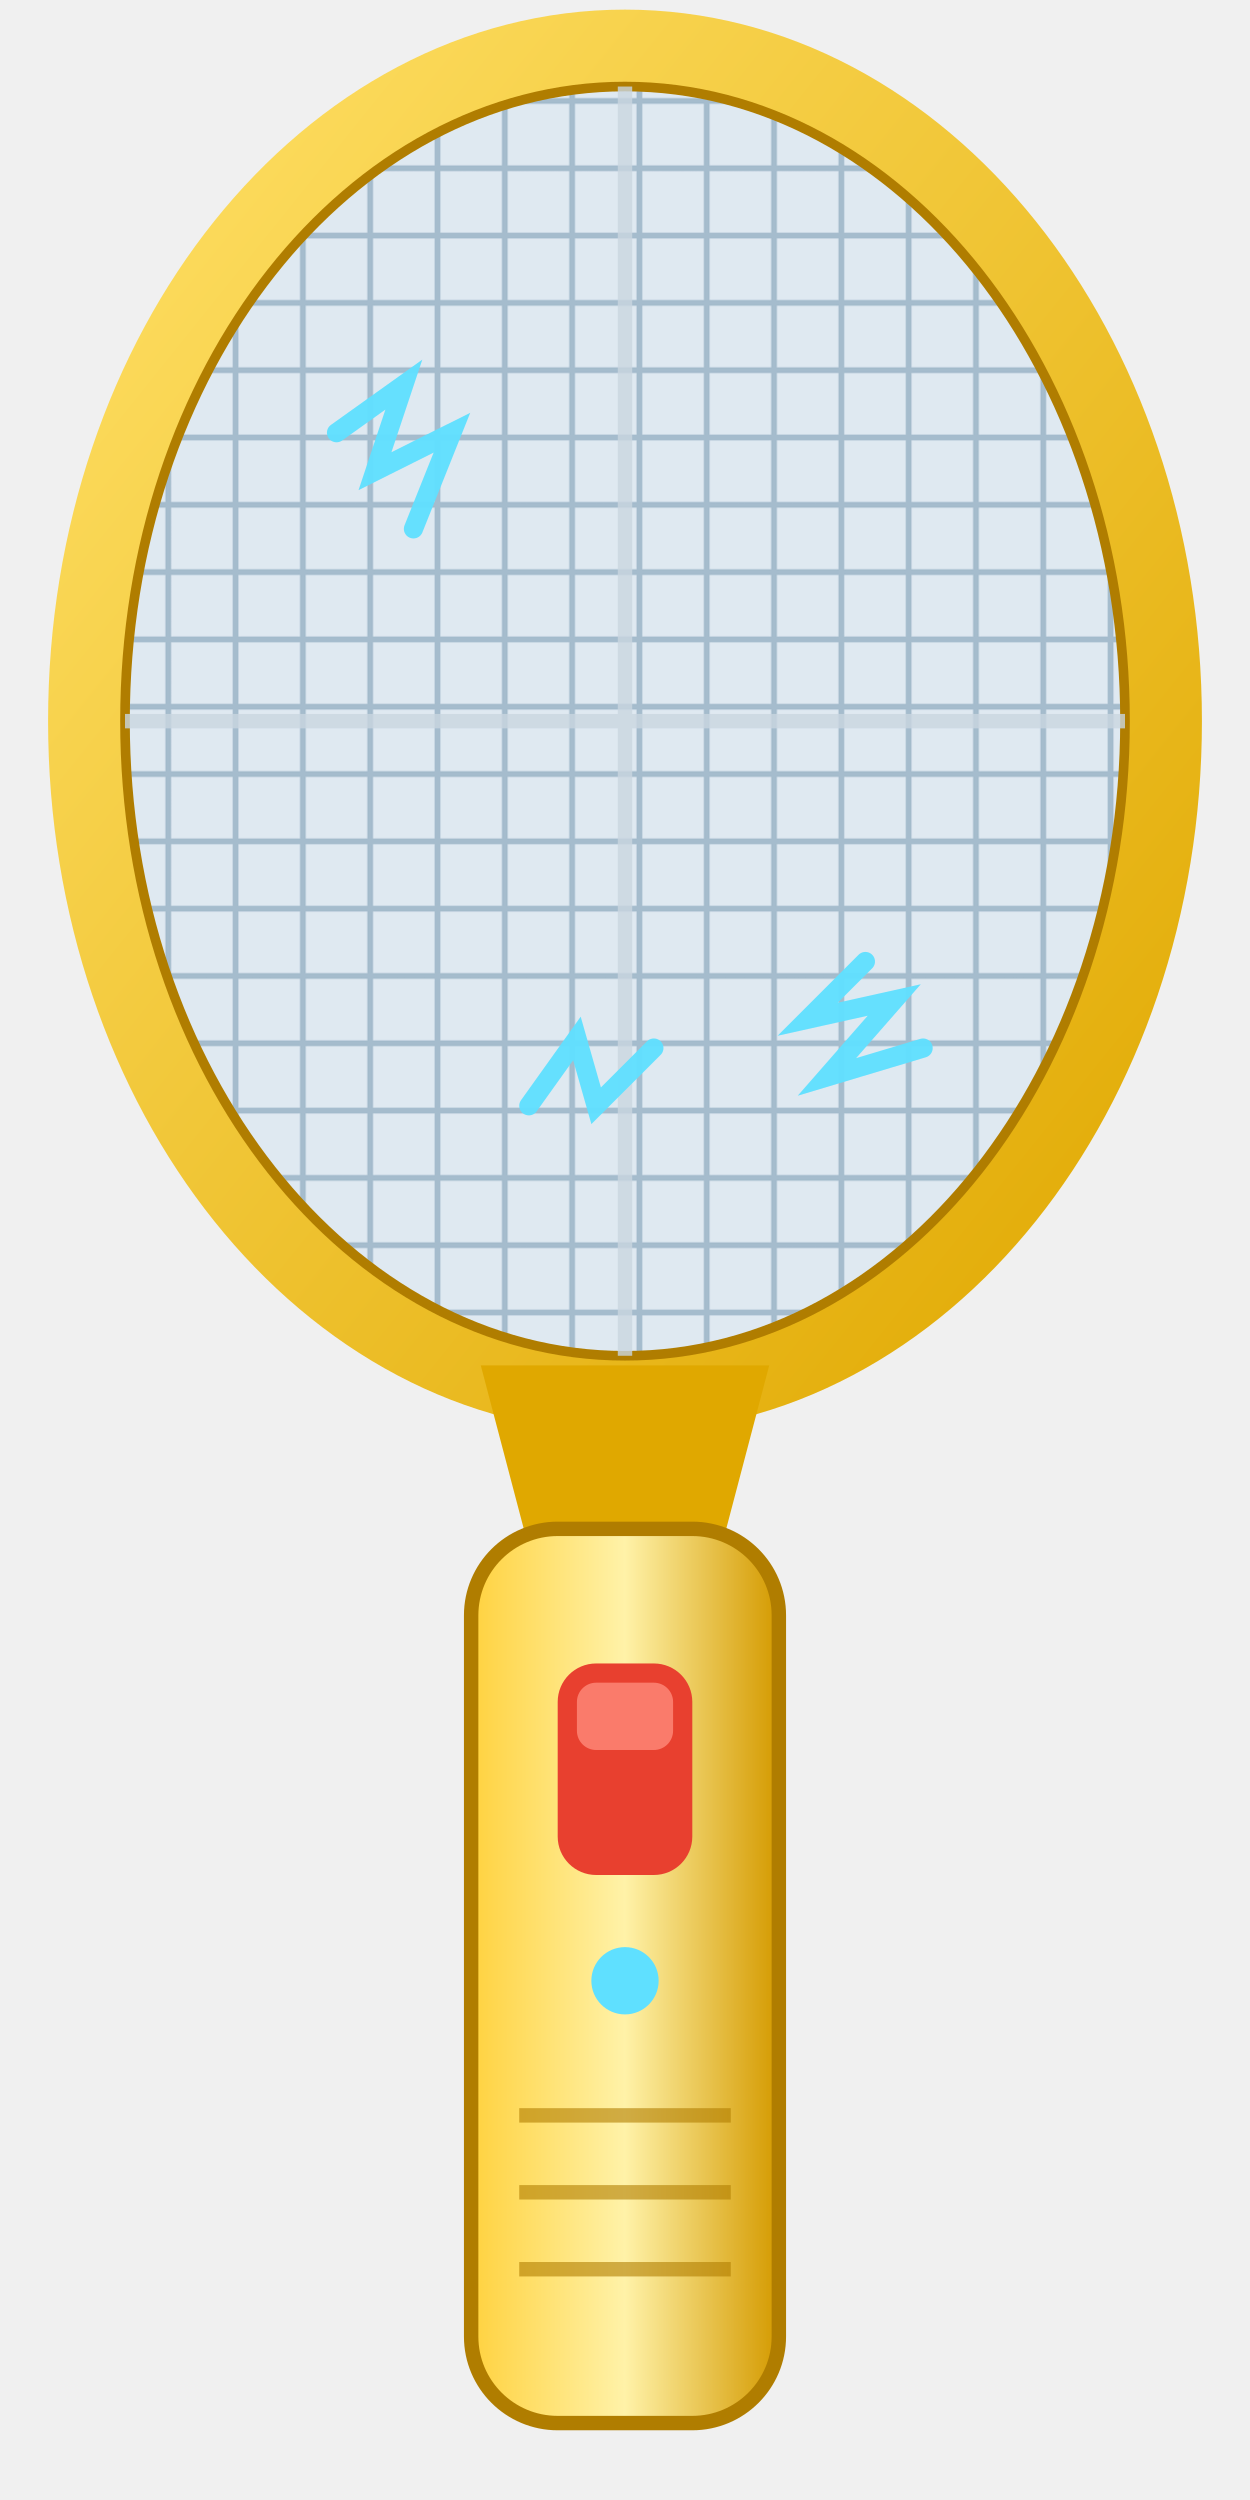
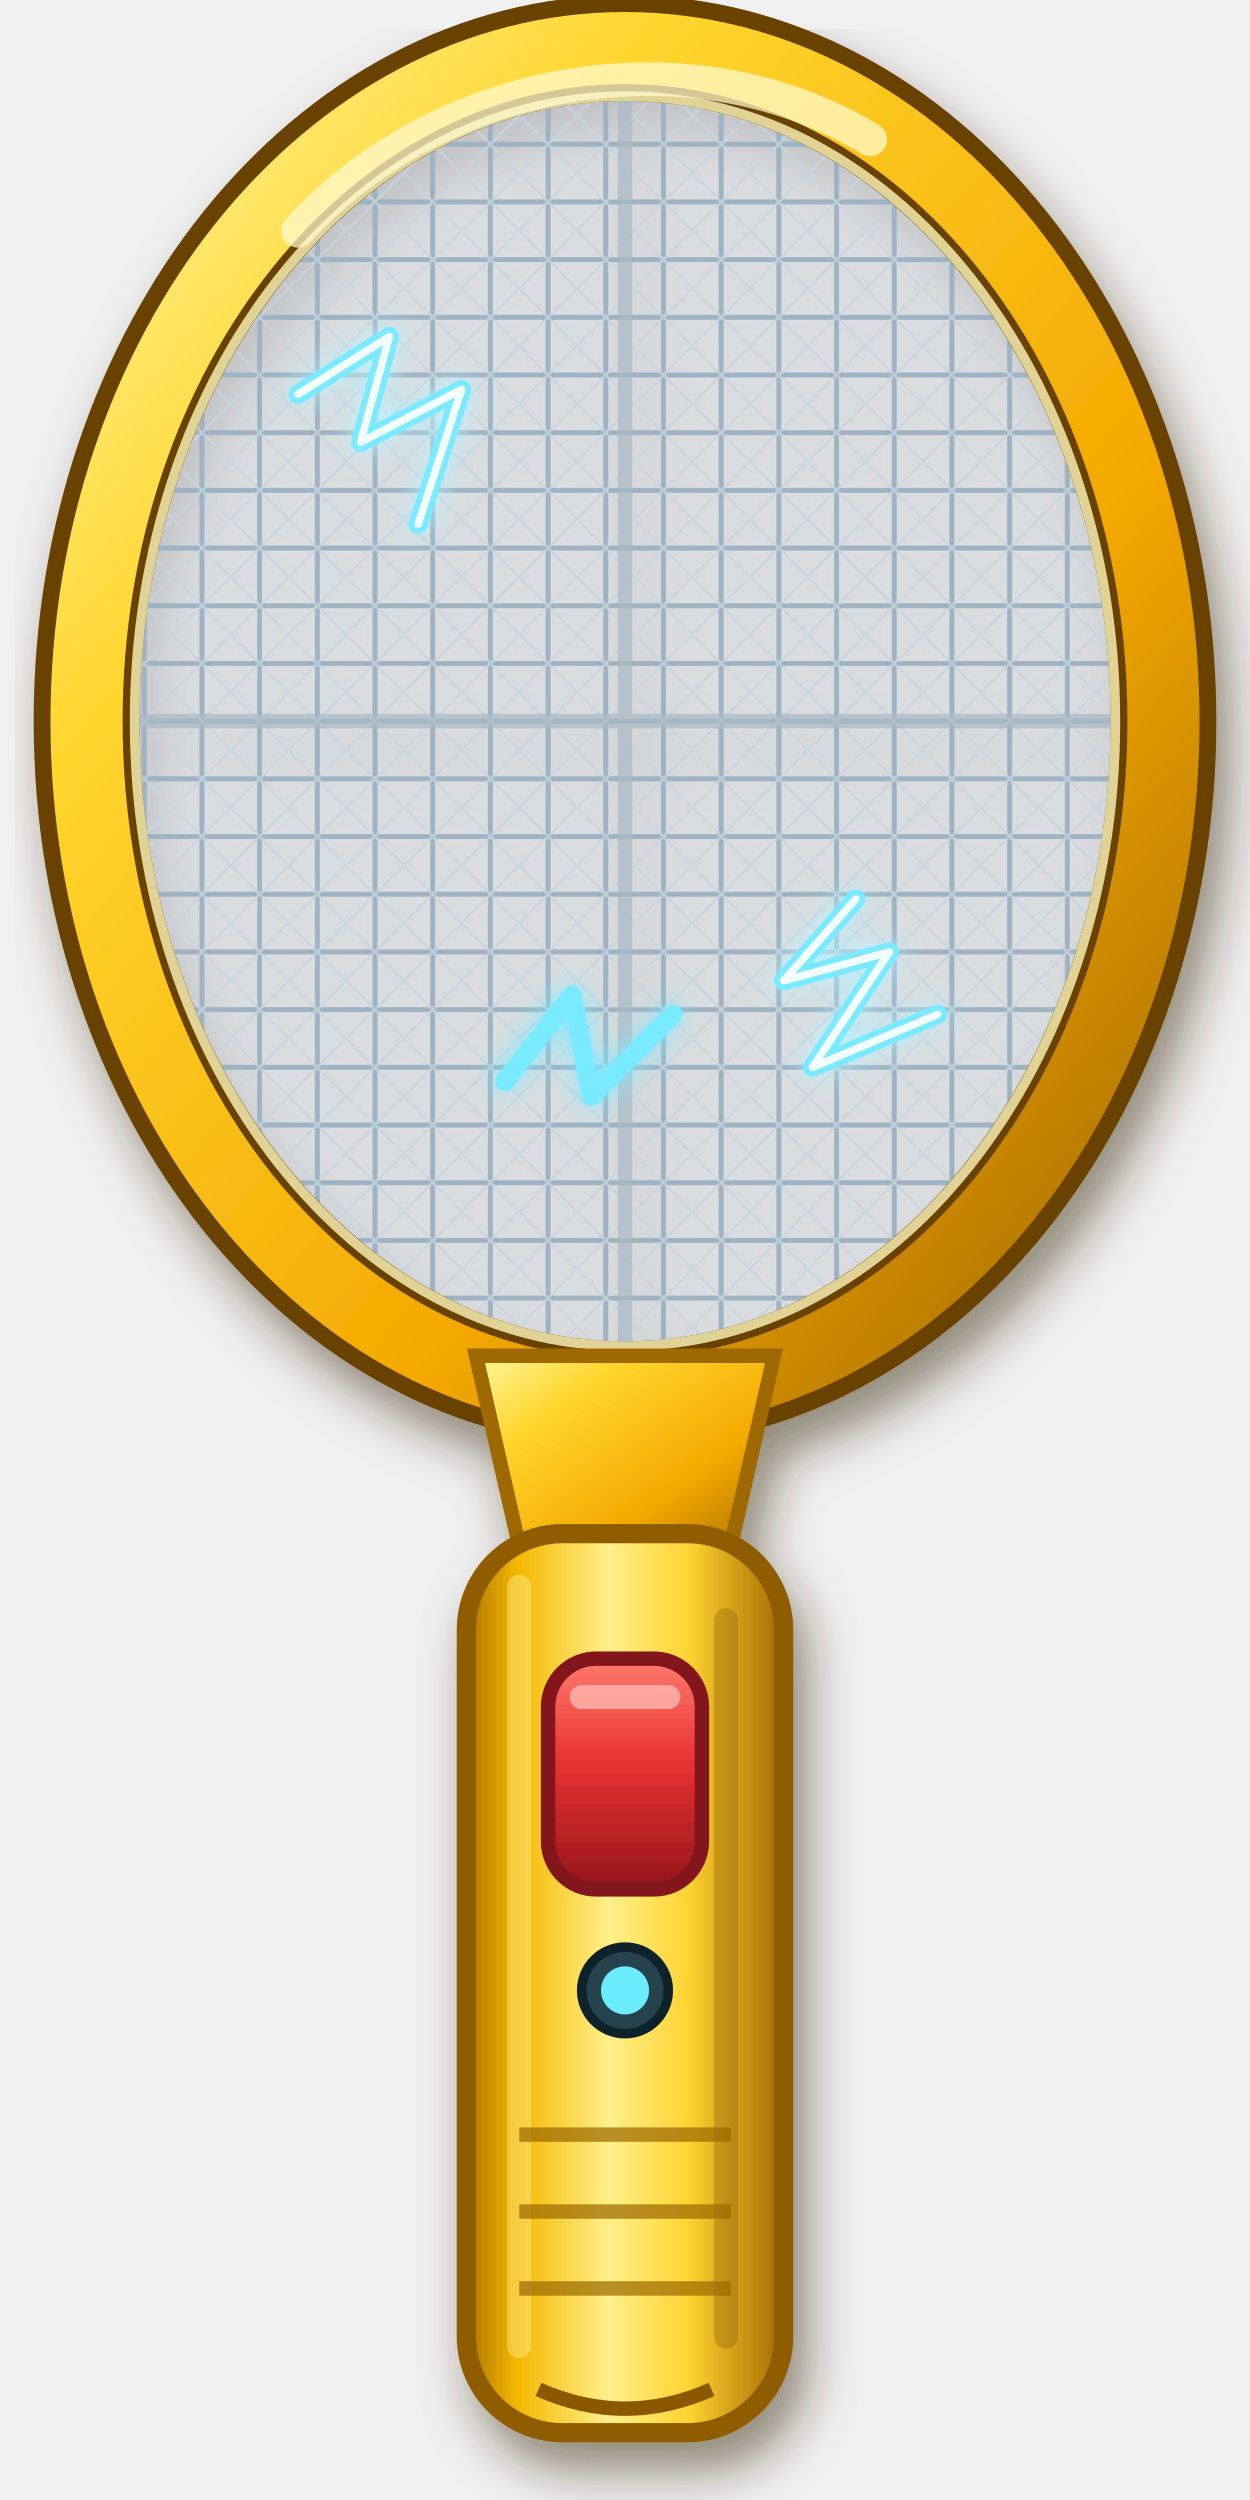
<svg xmlns="http://www.w3.org/2000/svg" viewBox="0 0 260 520" width="260" height="520">
  <defs>
-     <pattern id="mesh" width="14" height="14" patternUnits="userSpaceOnUse">
-       <path d="M0 7 H14 M7 0 V14" stroke="#9fb7c9" stroke-width="1.2" opacity=".9" />
+     <pattern id="mesh" width="12" height="12" patternUnits="userSpaceOnUse">
+       <path d="M0 6H12M6 0V12" stroke="#9db2c3" stroke-width="1" />
+       <path d="M0 0L12 12M12 0L0 12" stroke="#c7d4de" stroke-width=".55" opacity=".75" />
    </pattern>
    <linearGradient id="frame" x1="0" y1="0" x2="1" y2="1">
-       <stop offset="0" stop-color="#ffe066" />
-       <stop offset="1" stop-color="#e0a800" />
+       <stop stop-color="#fff6a0" />
+       <stop offset=".25" stop-color="#ffd62f" />
+       <stop offset=".65" stop-color="#f4a900" />
+       <stop offset="1" stop-color="#9e6500" />
    </linearGradient>
    <linearGradient id="handle" x1="0" y1="0" x2="1" y2="0">
-       <stop offset="0" stop-color="#ffd23f" />
-       <stop offset=".5" stop-color="#fff2a8" />
-       <stop offset="1" stop-color="#d49a00" />
+       <stop stop-color="#ad7300" />
+       <stop offset=".16" stop-color="#f4b800" />
+       <stop offset=".45" stop-color="#fff08a" />
+       <stop offset=".7" stop-color="#ffd332" />
+       <stop offset="1" stop-color="#a46900" />
    </linearGradient>
+     <linearGradient id="button" x1="0" y1="0" x2="0" y2="1">
+       <stop stop-color="#ff7b6d" />
+       <stop offset=".45" stop-color="#e83231" />
+       <stop offset="1" stop-color="#94151b" />
+     </linearGradient>
+     <filter id="shadow" x="-25%" y="-15%" width="160%" height="150%">
+       <feDropShadow dx="3" dy="6" stdDeviation="5" flood-color="#302000" flood-opacity=".5" />
+     </filter>
+     <filter id="zapGlow">
+       <feGaussianBlur stdDeviation="3" result="b" />
+       <feMerge>
+         <feMergeNode in="b" />
+         <feMergeNode in="SourceGraphic" />
+       </feMerge>
+     </filter>
  </defs>
-   <ellipse cx="130" cy="150" rx="112" ry="140" fill="#dfe9f1" />
-   <ellipse cx="130" cy="150" rx="104" ry="132" fill="url(#mesh)" />
-   <ellipse cx="130" cy="150" rx="112" ry="140" fill="none" stroke="url(#frame)" stroke-width="16" />
-   <ellipse cx="130" cy="150" rx="104" ry="132" fill="none" stroke="#b07d00" stroke-width="2" />
-   <path d="M130 18 V282 M26 150 H234" stroke="#c9d6e0" stroke-width="3" opacity=".8" />
-   <g id="zap" stroke="#5fe0ff" stroke-width="4" stroke-linecap="round" fill="none" opacity=".95">
-     <path d="M70 90 l14 -10 -6 18 16 -8 -8 20" />
-     <path d="M180 200 l-12 12 18 -4 -14 16 20 -6" />
-     <path d="M110 230 l10 -14 4 14 12 -12" />
+   <g filter="url(#shadow)">
+     <ellipse cx="130" cy="150" rx="110" ry="138" fill="#e9f1f6" fill-opacity=".28" />
+     <ellipse cx="130" cy="150" rx="101" ry="129" fill="url(#mesh)" />
+     <ellipse cx="130" cy="150" rx="112" ry="140" fill="none" stroke="#6b4200" stroke-width="22" />
+     <ellipse cx="130" cy="150" rx="112" ry="140" fill="none" stroke="url(#frame)" stroke-width="15" />
+     <ellipse cx="130" cy="150" rx="102" ry="130" fill="none" stroke="#fff7ba" stroke-width="2" opacity=".8" />
+     <path d="M62 48 C91 16 143 6 181 29" fill="none" stroke="#fffbd0" stroke-width="7" stroke-linecap="round" opacity=".72" />
+     <path d="M130 21V279M29 150H231" stroke="#aab9c5" stroke-width="3" opacity=".7" />
+     <path d="M99 282H161L151 326H109Z" fill="url(#frame)" stroke="#9d6900" stroke-width="3" />
+     <rect x="97" y="319" width="66" height="187" rx="20" fill="url(#handle)" stroke="#8f5d00" stroke-width="4" />
+     <path d="M108 330 V488" stroke="#fff7bb" stroke-width="5" stroke-linecap="round" opacity=".35" />
+     <path d="M151 337 V486" stroke="#7c4b00" stroke-width="5" stroke-linecap="round" opacity=".28" />
+     <rect x="114" y="345" width="32" height="48" rx="10" fill="url(#button)" stroke="#83141a" stroke-width="3" />
+     <path d="M121 353 H139" stroke="#ffc1ba" stroke-width="5" stroke-linecap="round" opacity=".72" />
+     <circle cx="130" cy="414" r="9" fill="#27434d" stroke="#0f242b" stroke-width="2" />
+     <circle cx="130" cy="414" r="5" fill="#6cecff" />
+     <g stroke="#9d6900" stroke-width="3" opacity=".72">
+       <path d="M108 444H152" />
+       <path d="M108 460H152" />
+       <path d="M108 476H152" />
+     </g>
+     <path d="M112 497 Q130 505 148 497" fill="none" stroke="#8b5900" stroke-width="3" />
  </g>
-   <path d="M100 284 L160 284 L150 322 L110 322 Z" fill="#e0a800" />
-   <rect x="98" y="318" width="64" height="186" rx="18" fill="url(#handle)" />
-   <rect x="98" y="318" width="64" height="186" rx="18" fill="none" stroke="#b07d00" stroke-width="3" />
-   <rect x="116" y="346" width="28" height="44" rx="8" fill="#e8402f" />
-   <rect x="120" y="350" width="20" height="14" rx="4" fill="#ff8a7a" opacity=".8" />
-   <circle cx="130" cy="412" r="7" fill="#5fe0ff" />
-   <g stroke="#b07d00" stroke-width="3" opacity=".6">
-     <path d="M108 440 H152" />
-     <path d="M108 456 H152" />
-     <path d="M108 472 H152" />
+   <g id="zap" fill="none" stroke-linecap="round" stroke-linejoin="round" filter="url(#zapGlow)">
+     <g stroke="#79eaff" stroke-width="4">
+       <path d="M62 82 L81 70 L75 92 L96 81 L87 109" />
+       <path d="M178 187 L163 204 L185 198 L169 222 L195 211" />
+       <path d="M105 225 L119 207 L123 228 L140 211" />
+     </g>
+     <g stroke="#fff" stroke-width="1.6" opacity=".9">
+       <path d="M62 82 L81 70 L75 92 L96 81 L87 109" />
+       <path d="M178 187 L163 204 L185 198 L169 222 L195 211" />
+     </g>
  </g>
</svg>
